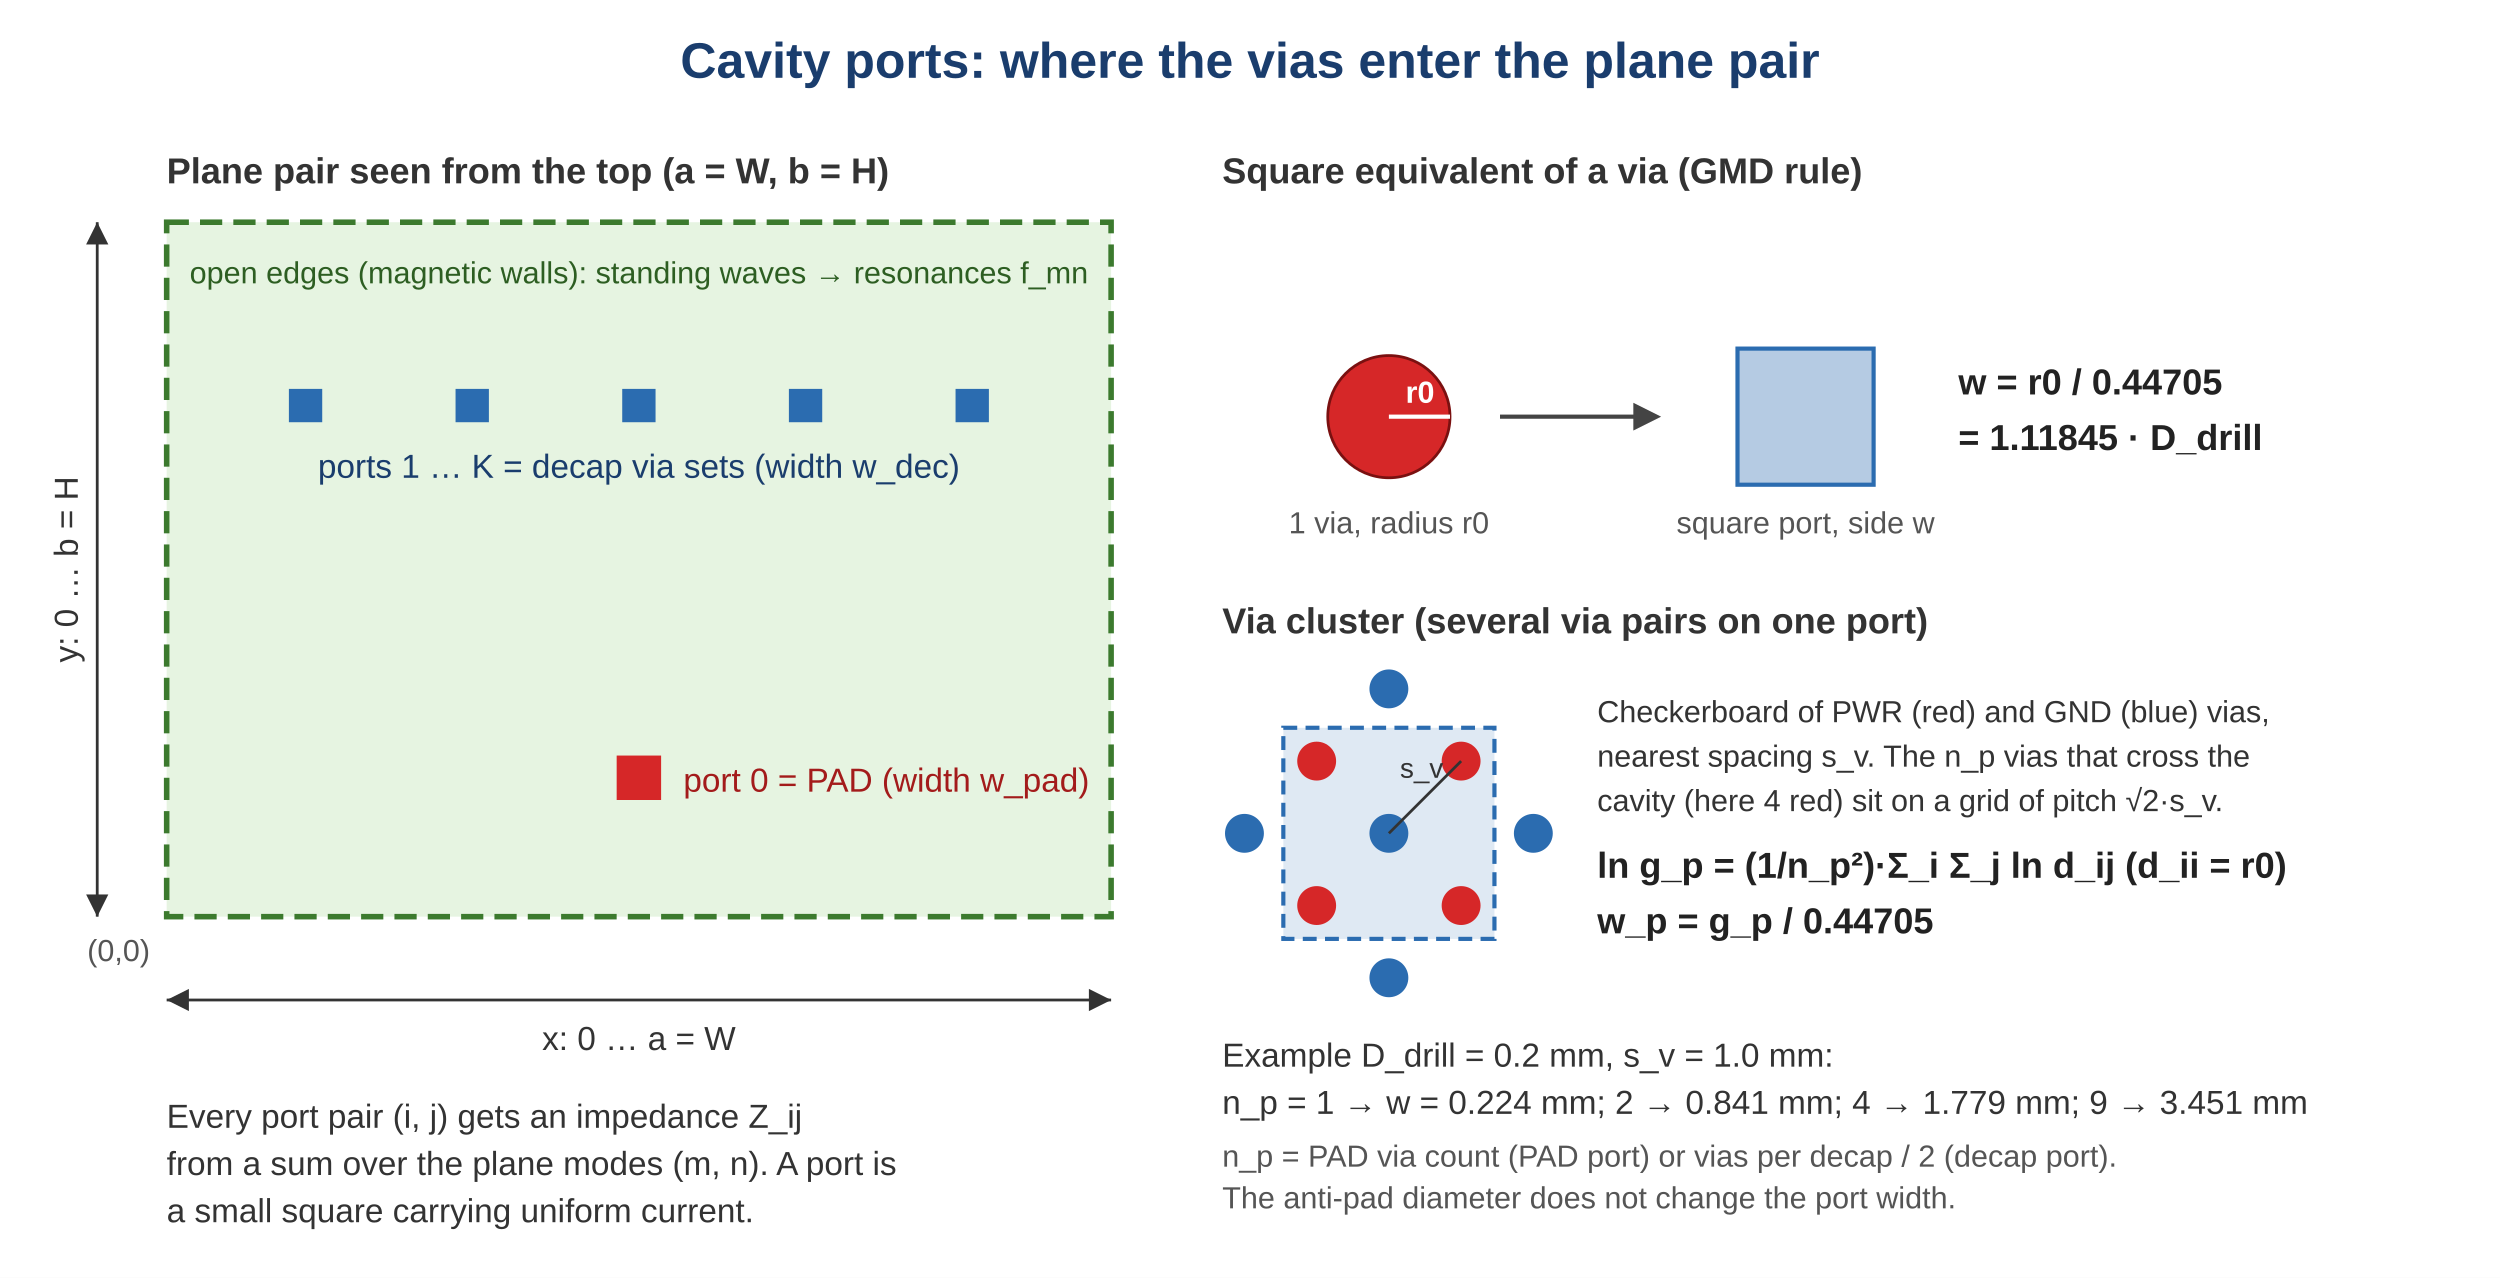
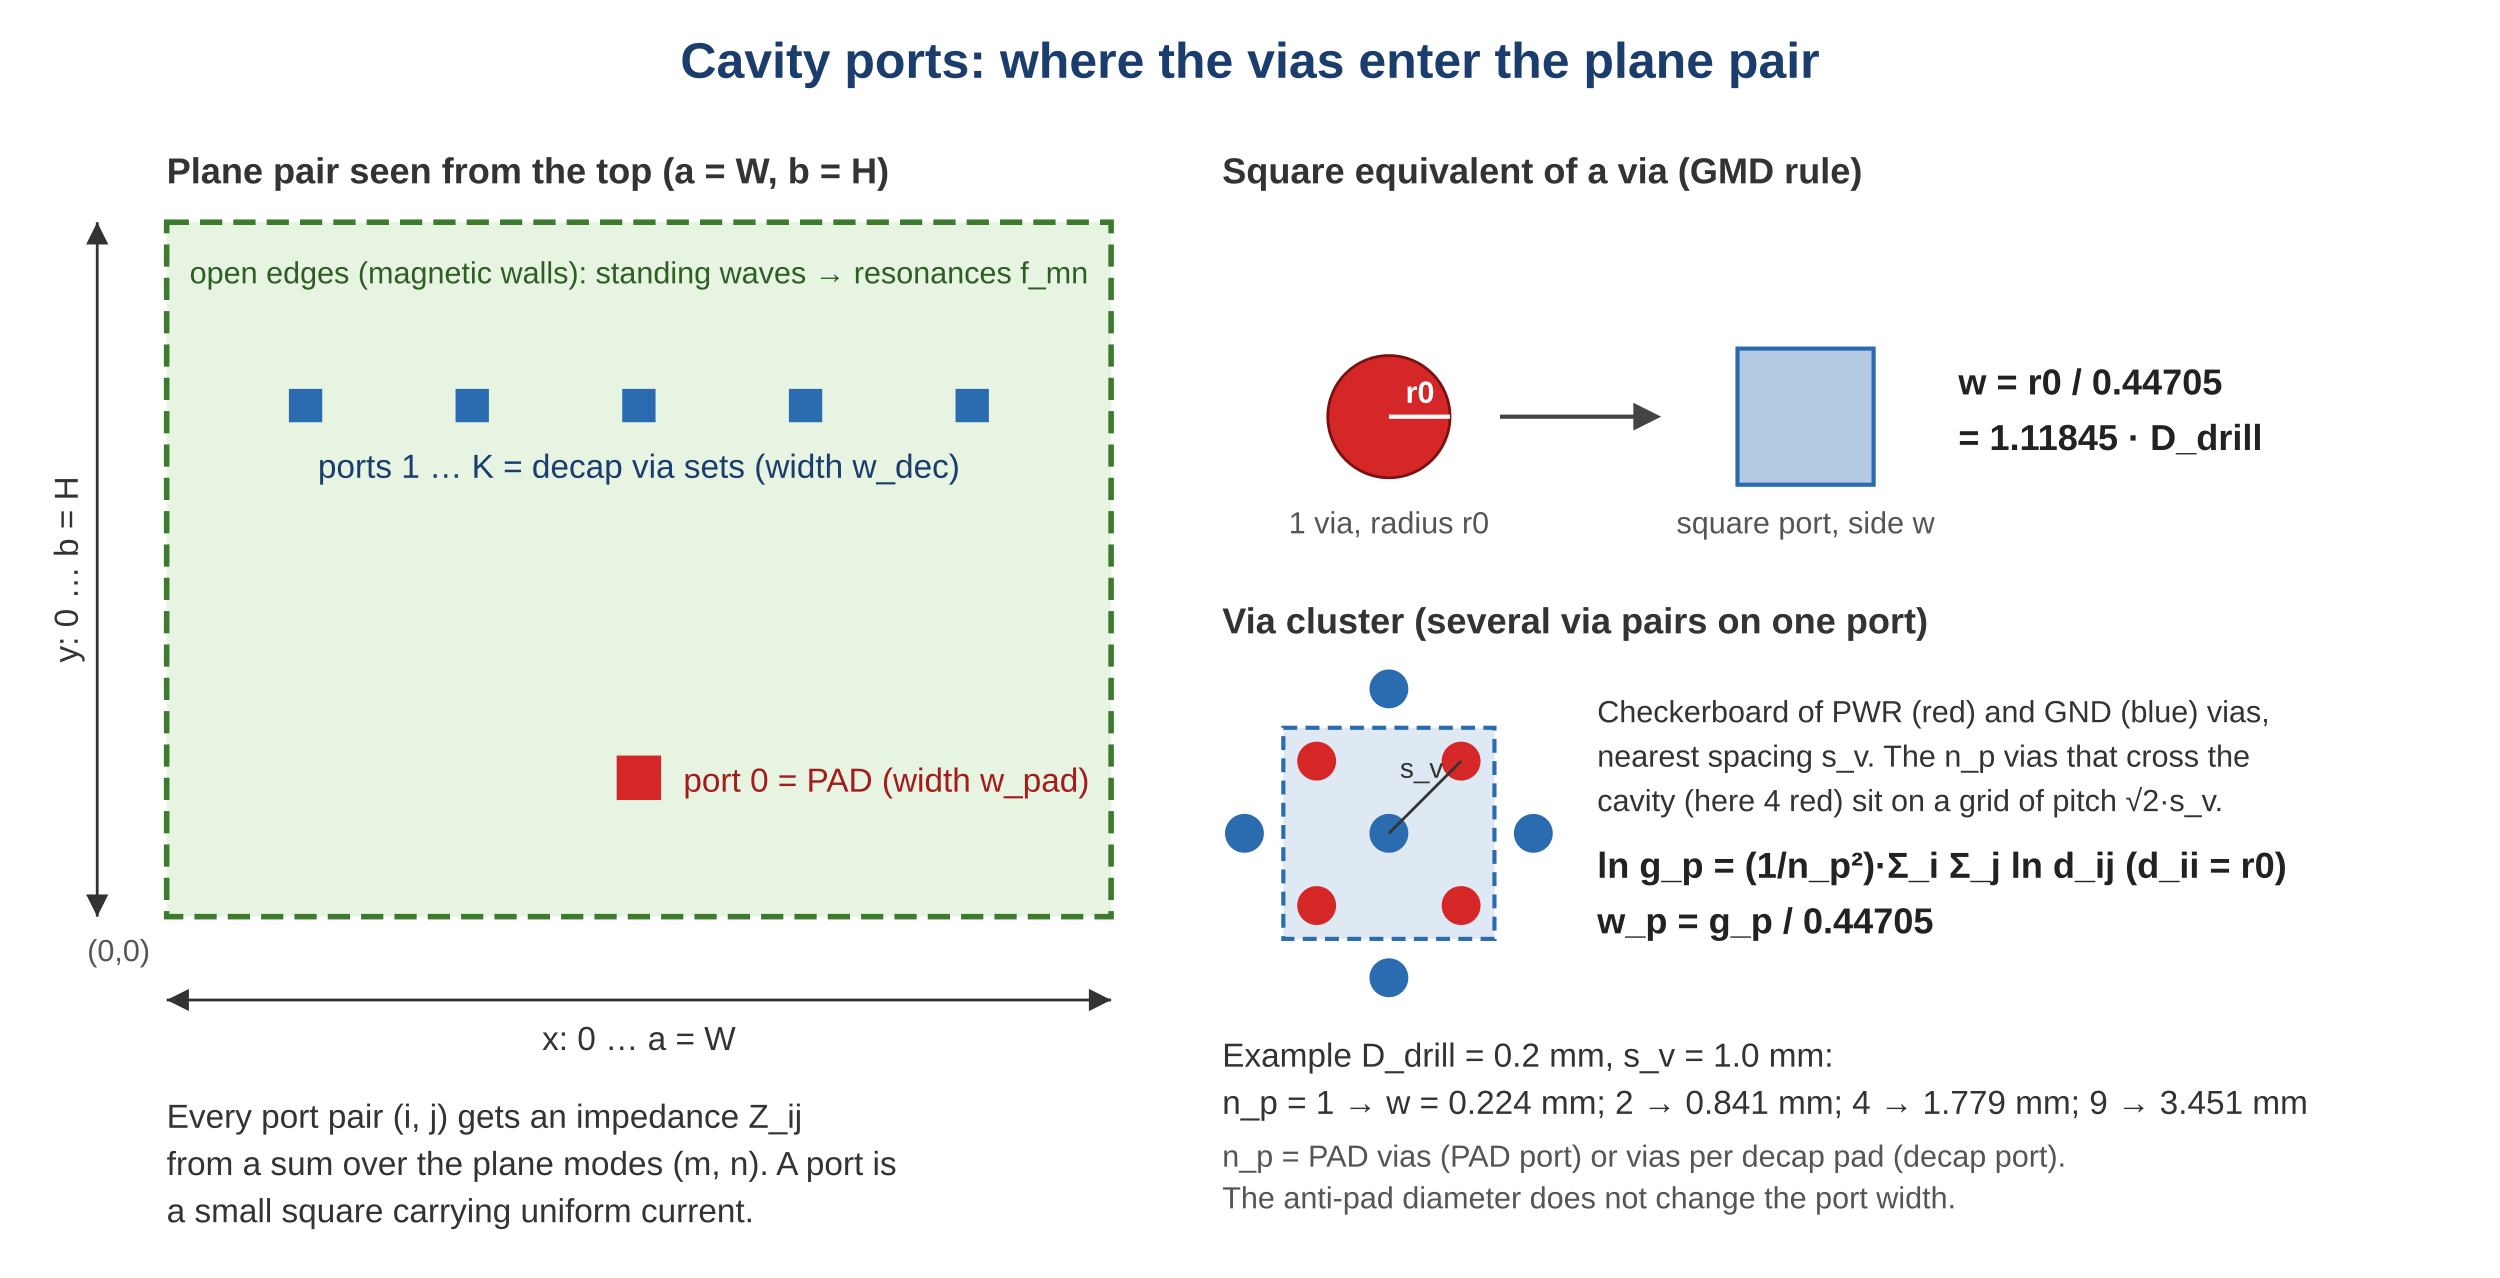
<svg xmlns="http://www.w3.org/2000/svg" version="1.2" baseProfile="tiny" width="900" height="460" viewBox="0 0 900 460">
  <rect x="0" y="0" width="900" height="460" fill="#ffffff" />
  <text x="450" y="28" font-family="Arial" font-size="18" font-weight="bold" fill="#1a3d6d" text-anchor="middle">Cavity ports: where the vias enter the plane pair</text>
  <text x="60" y="66" font-family="Arial" font-size="13" font-weight="bold" fill="#333333">Plane pair seen from the top (a = W, b = H)</text>
  <rect x="60" y="80" width="340" height="250" fill="#e6f4e1" stroke="#3c7a2e" stroke-width="2" stroke-dasharray="8,4" />
  <text x="230.0" y="102" font-family="Arial" font-size="11" fill="#2d5e22" text-anchor="middle">open edges (magnetic walls): standing waves → resonances f_mn</text>
  <rect x="222.0" y="272" width="16" height="16" fill="#d62728" />
  <text x="246.0" y="285" font-family="Arial" font-size="12" fill="#a31b1b">port 0 = PAD (width w_pad)</text>
  <rect x="104" y="140" width="12" height="12" fill="#2b6cb0" />
  <rect x="164" y="140" width="12" height="12" fill="#2b6cb0" />
  <rect x="224" y="140" width="12" height="12" fill="#2b6cb0" />
  <rect x="284" y="140" width="12" height="12" fill="#2b6cb0" />
  <rect x="344" y="140" width="12" height="12" fill="#2b6cb0" />
  <text x="230.0" y="172" font-family="Arial" font-size="12" fill="#1a3d6d" text-anchor="middle">ports 1 … K = decap via sets (width w_dec)</text>
  <text x="54" y="346" font-family="Arial" font-size="11" fill="#555555" text-anchor="end">(0,0)</text>
  <line x1="60" y1="360" x2="400" y2="360" stroke="#333333" stroke-width="1" />
  <polygon points="60,360 68,356 68,364" fill="#333333" />
  <polygon points="400,360 392,356 392,364" fill="#333333" />
  <text x="230.0" y="378" font-family="Arial" font-size="12" fill="#333333" text-anchor="middle">x: 0 … a = W</text>
  <line x1="35" y1="80" x2="35" y2="330" stroke="#333333" stroke-width="1" />
  <polygon points="35,80 31,88 39,88" fill="#333333" />
  <polygon points="35,330 31,322 39,322" fill="#333333" />
  <text x="28" y="205.0" font-family="Arial" font-size="12" fill="#333333" text-anchor="middle" transform="rotate(-90 28 205.0)">y: 0 … b = H</text>
  <text x="60" y="406" font-family="Arial" font-size="12" fill="#333333">Every port pair (i, j) gets an impedance Z_ij</text>
  <text x="60" y="423" font-family="Arial" font-size="12" fill="#333333">from a sum over the plane modes (m, n). A port is</text>
  <text x="60" y="440" font-family="Arial" font-size="12" fill="#333333">a small square carrying uniform current.</text>
  <text x="440" y="66" font-family="Arial" font-size="13" font-weight="bold" fill="#333333">Square equivalent of a via (GMD rule)</text>
  <circle cx="500" cy="150" r="22" fill="#d62728" stroke="#7a1010" stroke-width="1" />
  <line x1="500" y1="150" x2="522" y2="150" stroke="#ffffff" stroke-width="1.5" />
  <text x="506" y="145" font-family="Arial" font-size="11" font-weight="bold" fill="#ffffff">r0</text>
  <text x="500" y="192" font-family="Arial" font-size="11" fill="#555555" text-anchor="middle">1 via, radius r0</text>
  <line x1="540" y1="150" x2="590" y2="150" stroke="#444444" stroke-width="1.5" />
  <polygon points="598,150 588,145 588,155" fill="#444444" />
  <rect x="625.5" y="125.5" width="49" height="49" fill="#2b6cb0" fill-opacity="0.35" stroke="#2b6cb0" stroke-width="1.5" />
  <text x="650" y="192" font-family="Arial" font-size="11" fill="#555555" text-anchor="middle">square port, side w</text>
  <text x="705" y="142" font-family="Arial" font-size="13" font-weight="bold" fill="#222222">w = r0 / 0.44705</text>
  <text x="705" y="162" font-family="Arial" font-size="13" font-weight="bold" fill="#222222">   = 1.11845 · D_drill</text>
  <text x="440" y="228" font-family="Arial" font-size="13" font-weight="bold" fill="#333333">Via cluster (several via pairs on one port)</text>
  <rect x="462" y="262" width="76" height="76" fill="#2b6cb0" fill-opacity="0.15" stroke="#2b6cb0" stroke-width="1.5" stroke-dasharray="5,3" />
  <circle cx="500" cy="300" r="7" fill="#2b6cb0" />
  <circle cx="552" cy="300" r="7" fill="#2b6cb0" />
  <circle cx="448" cy="300" r="7" fill="#2b6cb0" />
  <circle cx="500" cy="352" r="7" fill="#2b6cb0" />
  <circle cx="500" cy="248" r="7" fill="#2b6cb0" />
  <circle cx="526" cy="326" r="7" fill="#d62728" />
  <circle cx="474" cy="326" r="7" fill="#d62728" />
  <circle cx="526" cy="274" r="7" fill="#d62728" />
  <circle cx="474" cy="274" r="7" fill="#d62728" />
  <line x1="500" y1="300" x2="526" y2="274" stroke="#333333" stroke-width="1" />
  <text x="504" y="280" font-family="Arial" font-size="10" fill="#333333">s_v</text>
  <text x="575" y="260" font-family="Arial" font-size="11" fill="#333333">Checkerboard of PWR (red) and GND (blue) vias,</text>
  <text x="575" y="276" font-family="Arial" font-size="11" fill="#333333">nearest spacing s_v. The n_p vias that cross the</text>
  <text x="575" y="292" font-family="Arial" font-size="11" fill="#333333">cavity (here 4 red) sit on a grid of pitch √2·s_v.</text>
  <text x="575" y="316" font-family="Arial" font-size="13" font-weight="bold" fill="#222222">ln g_p = (1/n_p²)·Σ_i Σ_j ln d_ij   (d_ii = r0)</text>
  <text x="575" y="336" font-family="Arial" font-size="13" font-weight="bold" fill="#222222">w_p = g_p / 0.44705</text>
  <text x="440" y="384" font-family="Arial" font-size="12" fill="#333333">Example D_drill = 0.2 mm, s_v = 1.0 mm:</text>
  <text x="440" y="401" font-family="Arial" font-size="12" fill="#333333">n_p = 1 → w = 0.224 mm;  2 → 0.841 mm;  4 → 1.779 mm;  9 → 3.451 mm</text>
-   <text x="440" y="420" font-family="Arial" font-size="11" fill="#555555">n_p = PAD via count (PAD port) or vias per decap / 2 (decap port).</text>
+   <text x="440" y="420" font-family="Arial" font-size="11" fill="#555555">n_p = PAD vias (PAD port) or vias per decap pad (decap port).</text>
  <text x="440" y="435" font-family="Arial" font-size="11" fill="#555555">The anti-pad diameter does not change the port width.</text>
</svg>
